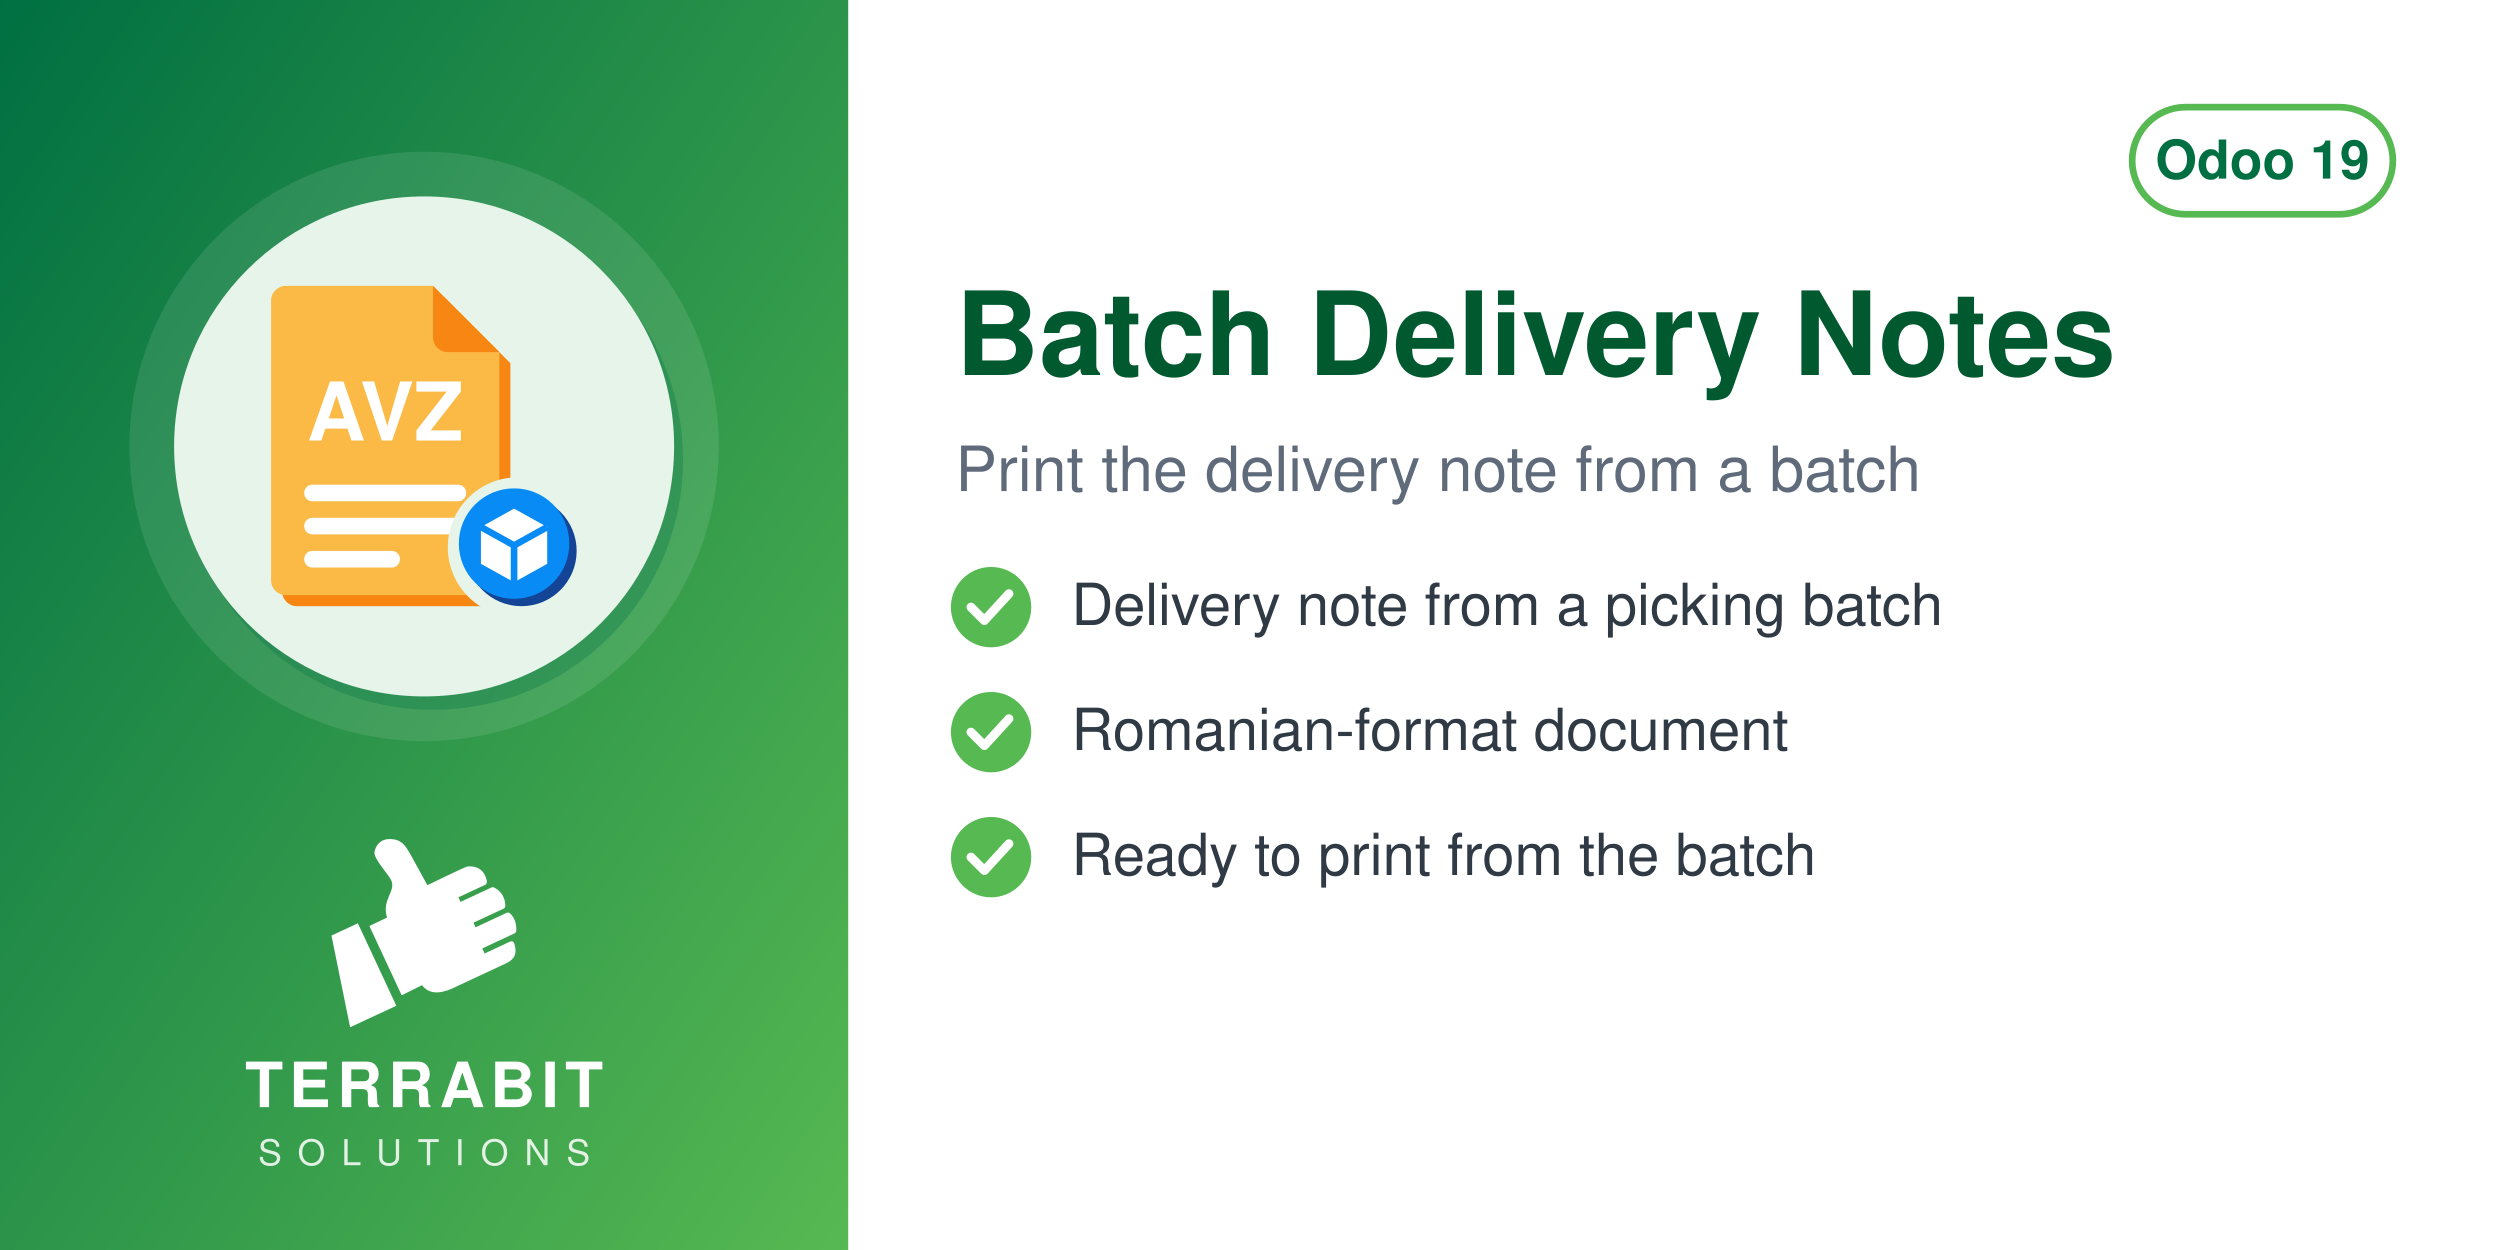
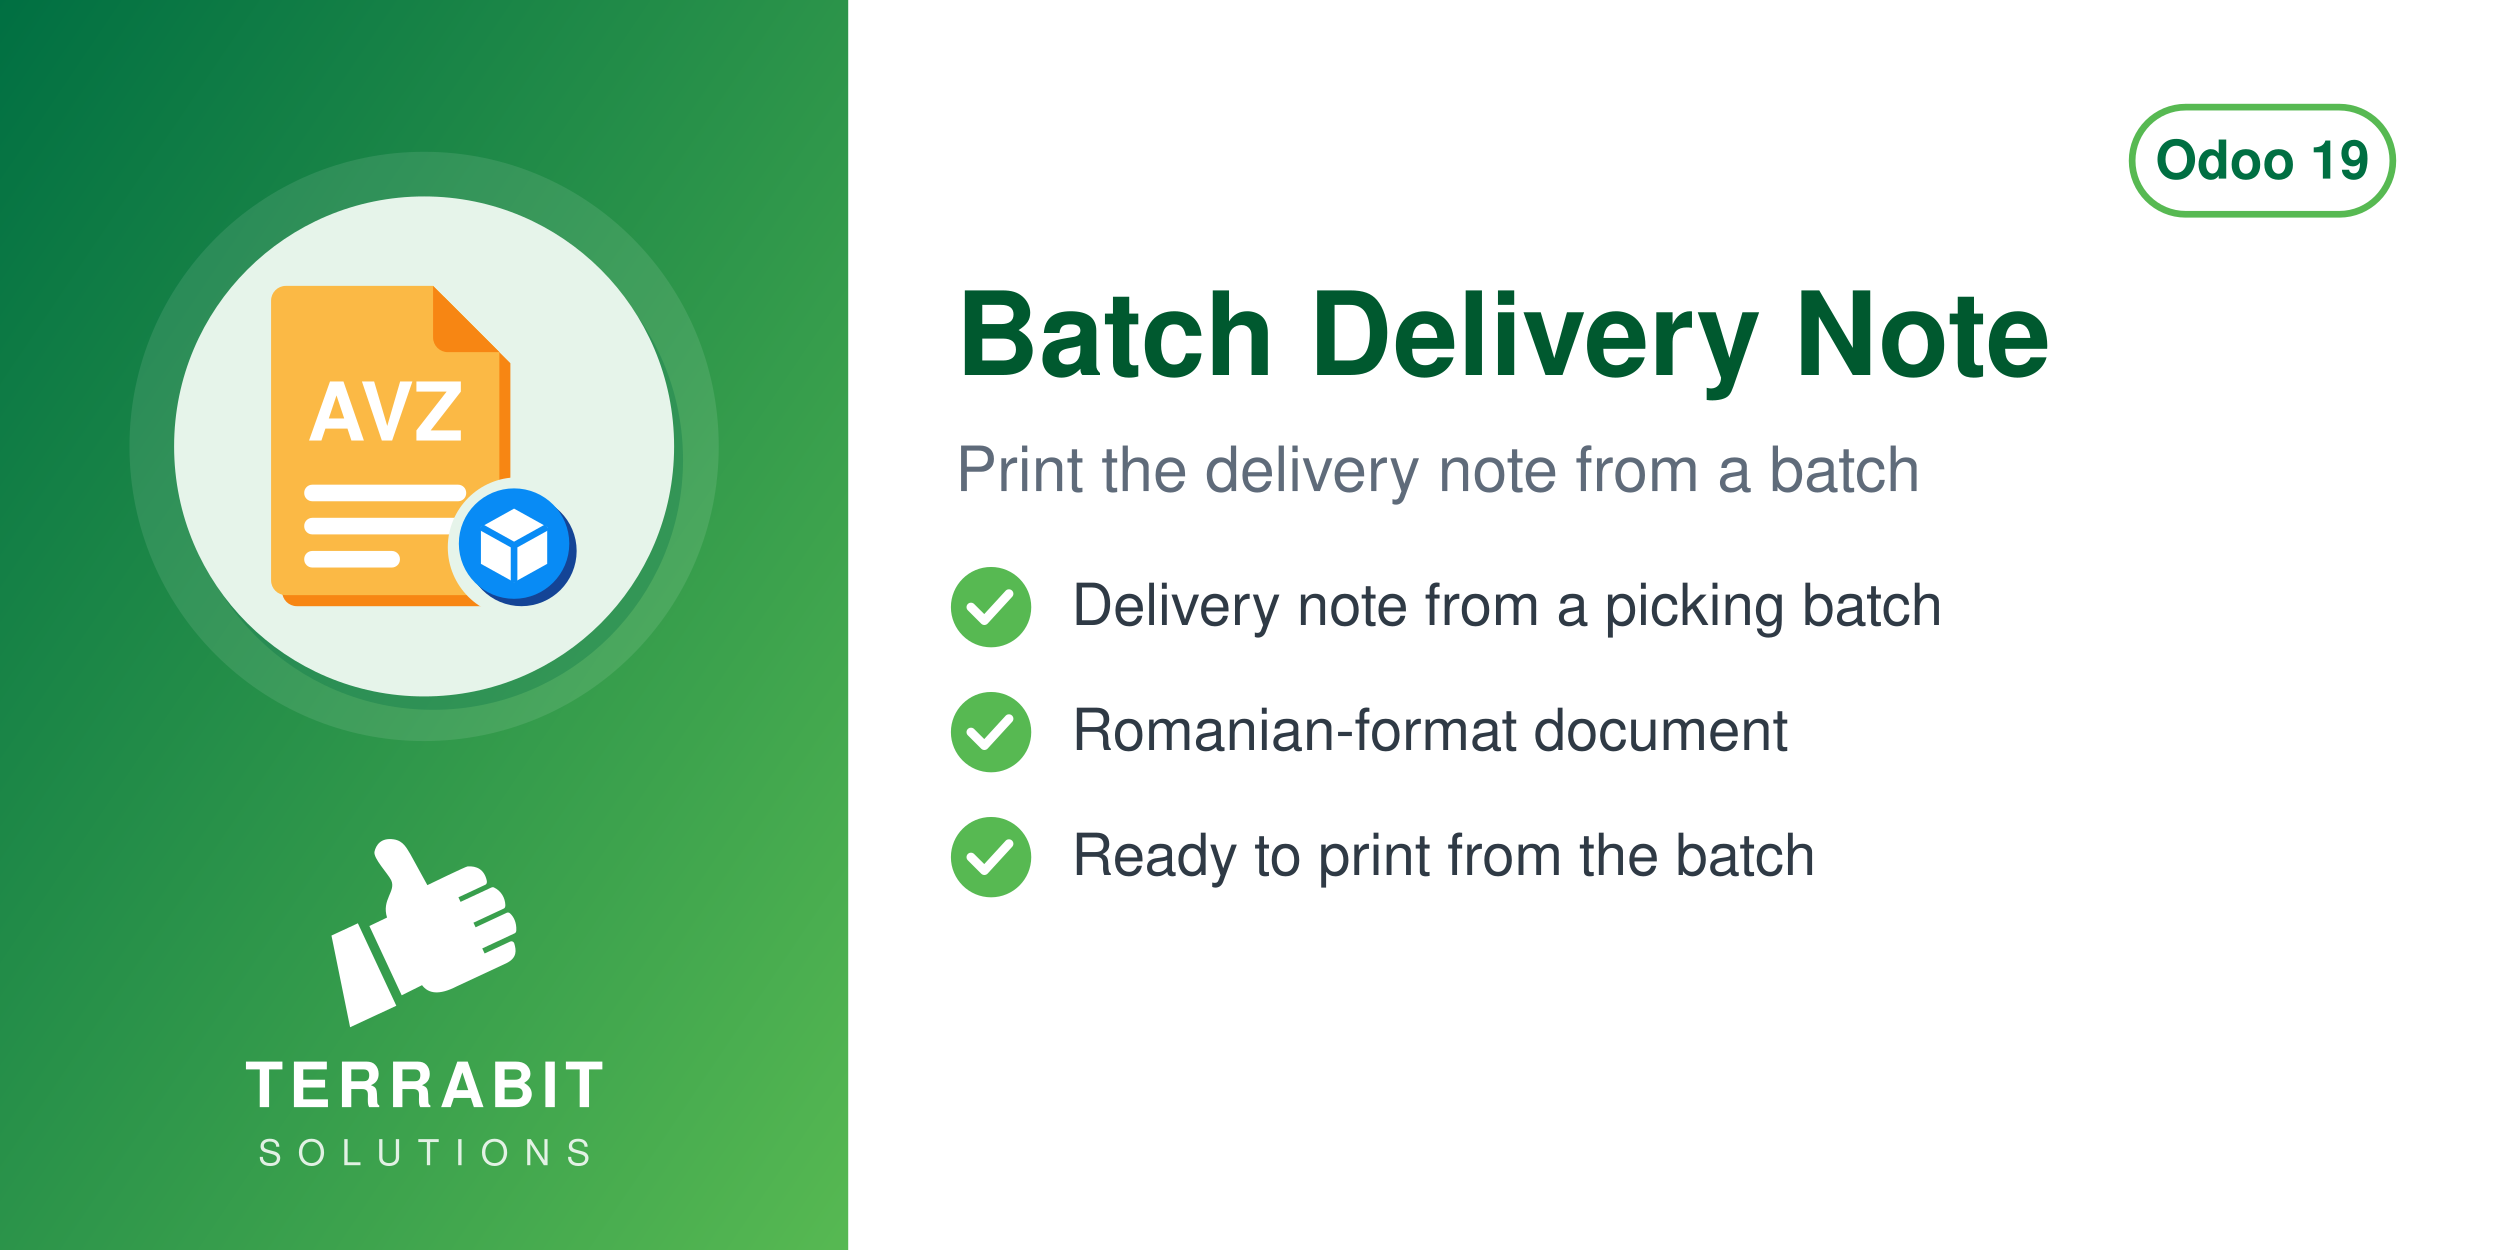
<svg xmlns="http://www.w3.org/2000/svg" width="560" height="280" viewBox="0 0 560 280">
  <defs>
    <linearGradient id="g" x1="0" y1="0" x2="1" y2="1">
      <stop offset="0" stop-color="#006F42" />
      <stop offset="1" stop-color="#57B952" />
    </linearGradient>
  </defs>
  <rect width="560" height="280" fill="#FFFFFF" />
  <rect width="190" height="280" fill="url(#g)" />
  <circle cx="95.0" cy="100" r="66" fill="white" opacity="0.10" />
  <circle cx="97.0" cy="103" r="56" fill="#006F42" opacity="0.30" />
  <circle cx="95.0" cy="100" r="56" fill="#E6F4EA" />
  <svg x="54.0" y="59.0" width="82" height="82" viewBox="0 0 100 100" preserveAspectRatio="xMidYMid meet">
    <g transform="translate(-1.86,0.11) scale(1.0057)">
      <defs>
        <mask id="mi-cut" maskUnits="userSpaceOnUse" x="-20" y="-20" width="140" height="140">
          <rect x="-20" y="-20" width="140" height="140" fill="#fff" />
          <circle cx="77" cy="77" r="19" fill="#000" />
        </mask>
      </defs>
      <g mask="url(#mi-cut)">
        <g transform="translate(3,3)" fill="#F78613">
          <path d="M14,6 h40 l18,18 v62 a4,4 0 0 1 -4,4 h-54 a4,4 0 0 1 -4,-4 v-76 a4,4 0 0 1 4,-4z" />
        </g>
        <g fill="#FBB945">
          <path d="M14,6 h40 l18,18 v62 a4,4 0 0 1 -4,4 h-54 a4,4 0 0 1 -4,-4 v-76 a4,4 0 0 1 4,-4z" />
        </g>
        <path d="M54,6 v14 a4,4 0 0 0 4,4 h14z" fill="#F78613" />
        <text x="41" y="48" font-family="Helvetica, Arial, sans-serif" font-weight="bold" font-size="22" fill="#FFFFFF" text-anchor="middle">AVZ</text>
        <rect x="19" y="60" width="44" height="4.5" rx="2.2" fill="#FFFFFF" />
        <rect x="19" y="69" width="44" height="4.5" rx="2.2" fill="#FFFFFF" />
        <rect x="19" y="78" width="26" height="4.5" rx="2.2" fill="#FFFFFF" />
      </g>
      <circle cx="78" cy="78" r="15" fill="#144496" />
      <circle cx="76" cy="76" r="15" fill="#088BF5" />
      <path d="M67,71.5 l9,-5 l9,5 v10 l-9,5 l-9,-5z" fill="#FFFFFF" />
      <path d="M67,71.5 l9,5 l9,-5 M76,76.5 v10" fill="none" stroke="#088BF5" stroke-width="1.8" stroke-linejoin="round" />
    </g>
  </svg>
  <svg x="72.0" y="186" width="46" height="46" viewBox="4045 2535 3400 3400" preserveAspectRatio="xMidYMid meet">
    <path fill="#FFFFFF" d="M4648.32 4073.59l636.59 1365.17 -765.09 355.96 -308.63 -1517.87 437.13 -203.26zm725.61 1192.32l336.75 -167.88c105.65,140.85 282.69,170.72 576.82,18.8l819.92 -382.33c181.4,-90.13 164.26,-214.57 130.07,-328.43 -4.28,-14.25 -13.68,-24.81 -27.34,-30.7 -13.67,-5.89 -27.61,-5.11 -41.09,1.18l-422.32 196.93 -39.04 -83.72 538.07 -250.91c16.64,-7.76 24.7,-27.69 25.58,-46.04 6.48,-134.33 -44.36,-230.89 -105.84,-285.23 -15.2,-13.44 -35.71,-15.59 -54.12,-7l-513.92 239.64 -35.6 -76.34 506.31 -236.1c17.69,-8.25 22.52,-36.93 21.83,-56.45 -4.1,-117.31 -67.62,-232.74 -187.72,-290.66 -13.94,-6.72 -28.64,-6.36 -42.69,0.19l-511.21 238.38 -35.37 -75.86 448.98 -209.36c20.44,-9.53 25.81,-42.28 21.02,-64.32 -41.02,-189.07 -167.92,-247.8 -318.14,-237.87 -29.39,1.94 -589.86,273.16 -665.95,310.54l-281.84 -513.57c-59.06,-93.13 -112.7,-221.7 -276.47,-245.13 -211.24,-30.22 -291.56,94.38 -316.89,203.13 -25.32,108.75 223.84,365.99 276.05,473.69 85.52,184.27 -161.86,318.11 -68.41,617.99l-292.54 139.94 535.09 1147.51z" />
  </svg>
  <text x="95.0" y="248" text-anchor="middle" font-family="Helvetica,Arial,sans-serif" font-size="14" font-weight="800" letter-spacing="1.4" fill="white">TERRABIT</text>
  <text x="95.0" y="261" text-anchor="middle" font-family="Helvetica,Arial,sans-serif" font-size="8" font-weight="500" letter-spacing="3.6" fill="white" opacity="0.85">SOLUTIONS</text>
  <g>
    <rect x="477.6" y="24" width="58.4" height="24" rx="12" fill="none" stroke="#57B952" stroke-width="1.5" />
    <text x="506.8" y="40" text-anchor="middle" font-family="Helvetica,Arial,sans-serif" font-size="12" font-weight="700" fill="#006F42">Odoo 19</text>
  </g>
-   <text x="214" y="84" font-family="Helvetica,Arial,sans-serif" font-size="26" font-weight="700" fill="#00592F">Batch Delivery Notes</text>
+   <text x="214" y="84" font-family="Helvetica,Arial,sans-serif" font-size="26" font-weight="700" fill="#00592F">Batch Delivery Note</text>
  <text x="214" y="110" font-family="Helvetica,Arial,sans-serif" font-size="14" fill="#5F6B7A">Print the delivery note from a batch</text>
  <circle cx="222" cy="136" r="9" fill="#57B952" />
  <path d="M217.5 136 l3 3 l5.5 -6" fill="none" stroke="white" stroke-width="2" stroke-linecap="round" stroke-linejoin="round" />
  <text x="240" y="140" font-family="Helvetica,Arial,sans-serif" font-size="13" fill="#2F3A45">Delivery note from a picking batch</text>
  <circle cx="222" cy="164" r="9" fill="#57B952" />
  <path d="M217.5 164 l3 3 l5.5 -6" fill="none" stroke="white" stroke-width="2" stroke-linecap="round" stroke-linejoin="round" />
  <text x="240" y="168" font-family="Helvetica,Arial,sans-serif" font-size="13" fill="#2F3A45">Romanian-format document</text>
  <circle cx="222" cy="192" r="9" fill="#57B952" />
  <path d="M217.5 192 l3 3 l5.5 -6" fill="none" stroke="white" stroke-width="2" stroke-linecap="round" stroke-linejoin="round" />
  <text x="240" y="196" font-family="Helvetica,Arial,sans-serif" font-size="13" fill="#2F3A45">Ready to print from the batch</text>
</svg>
